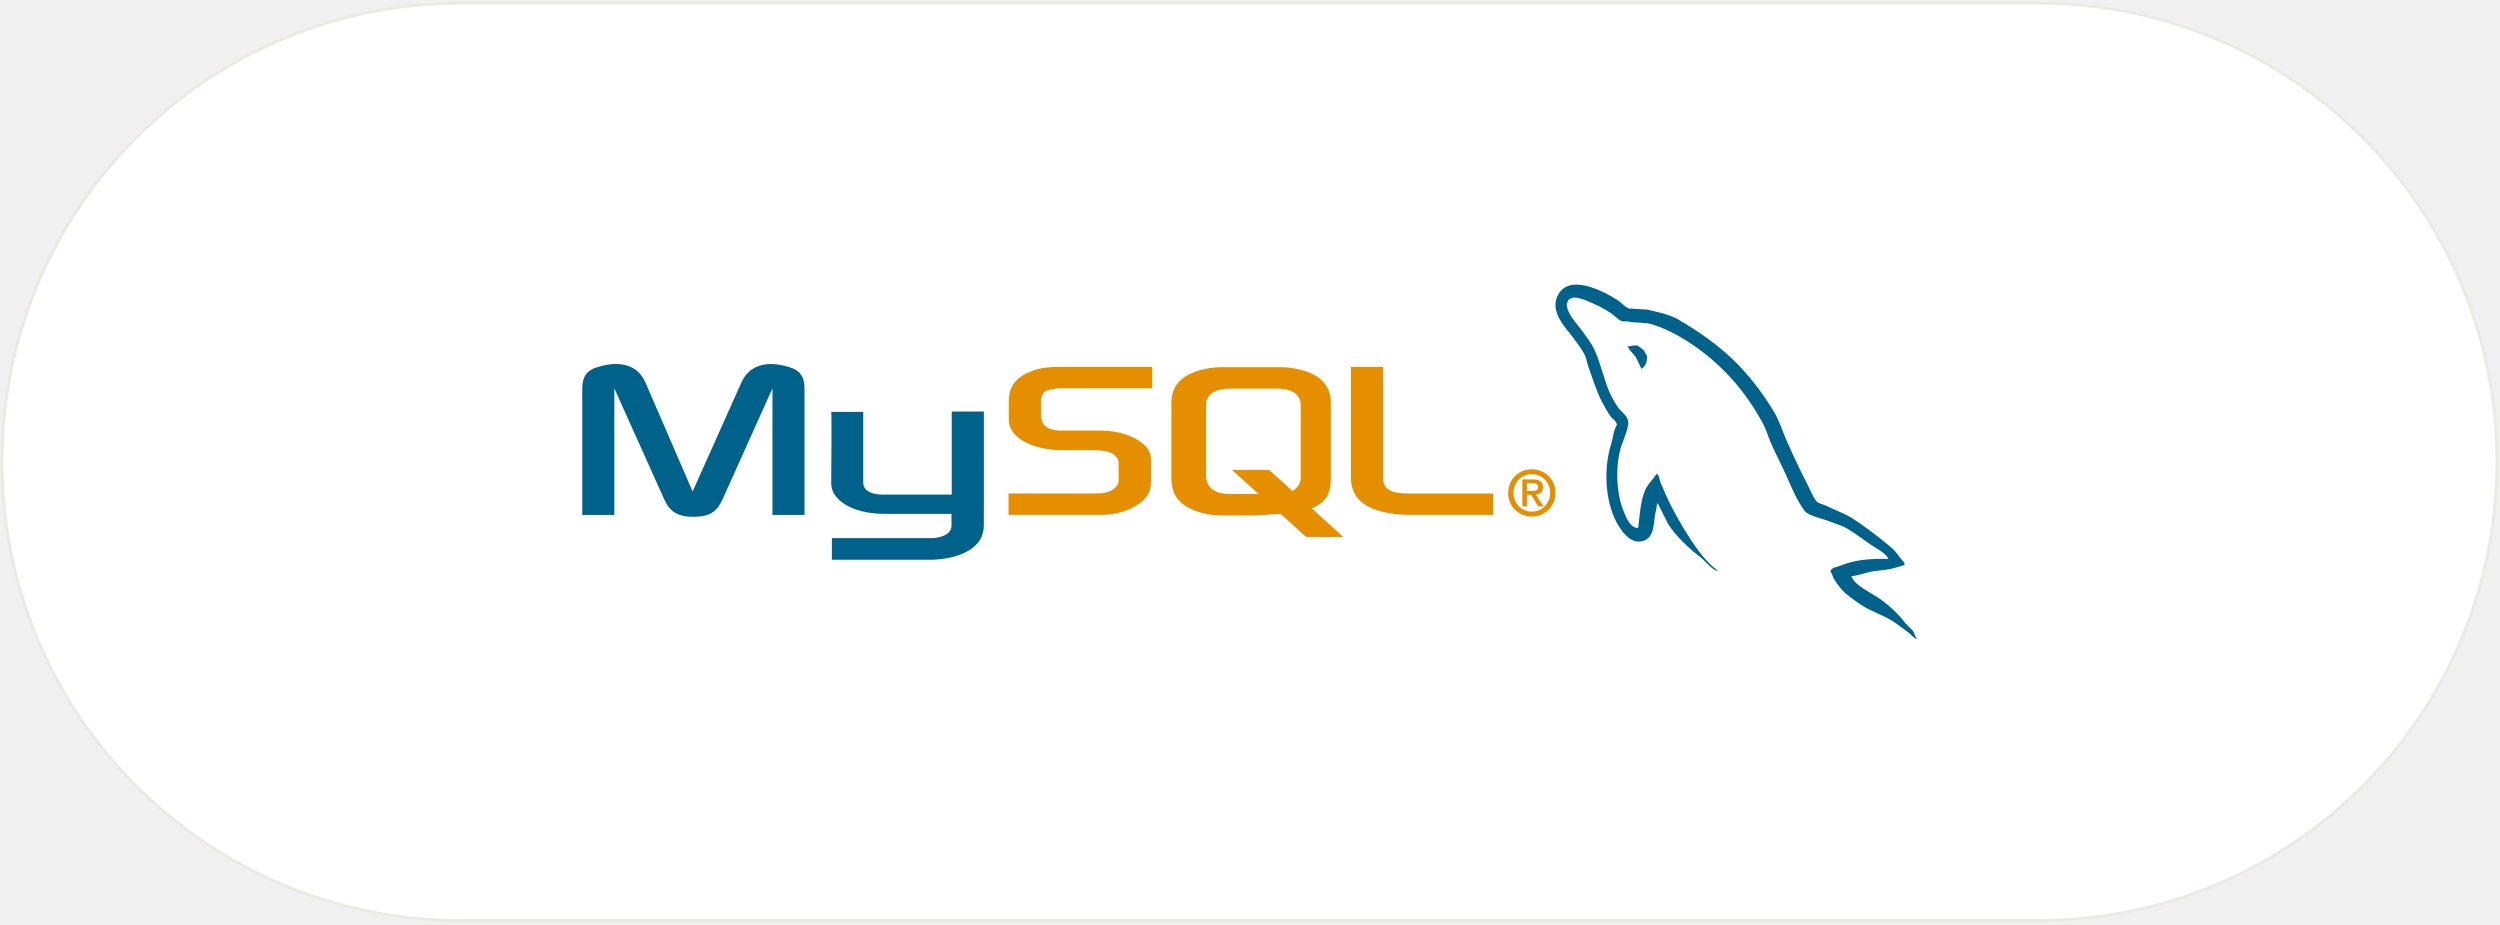
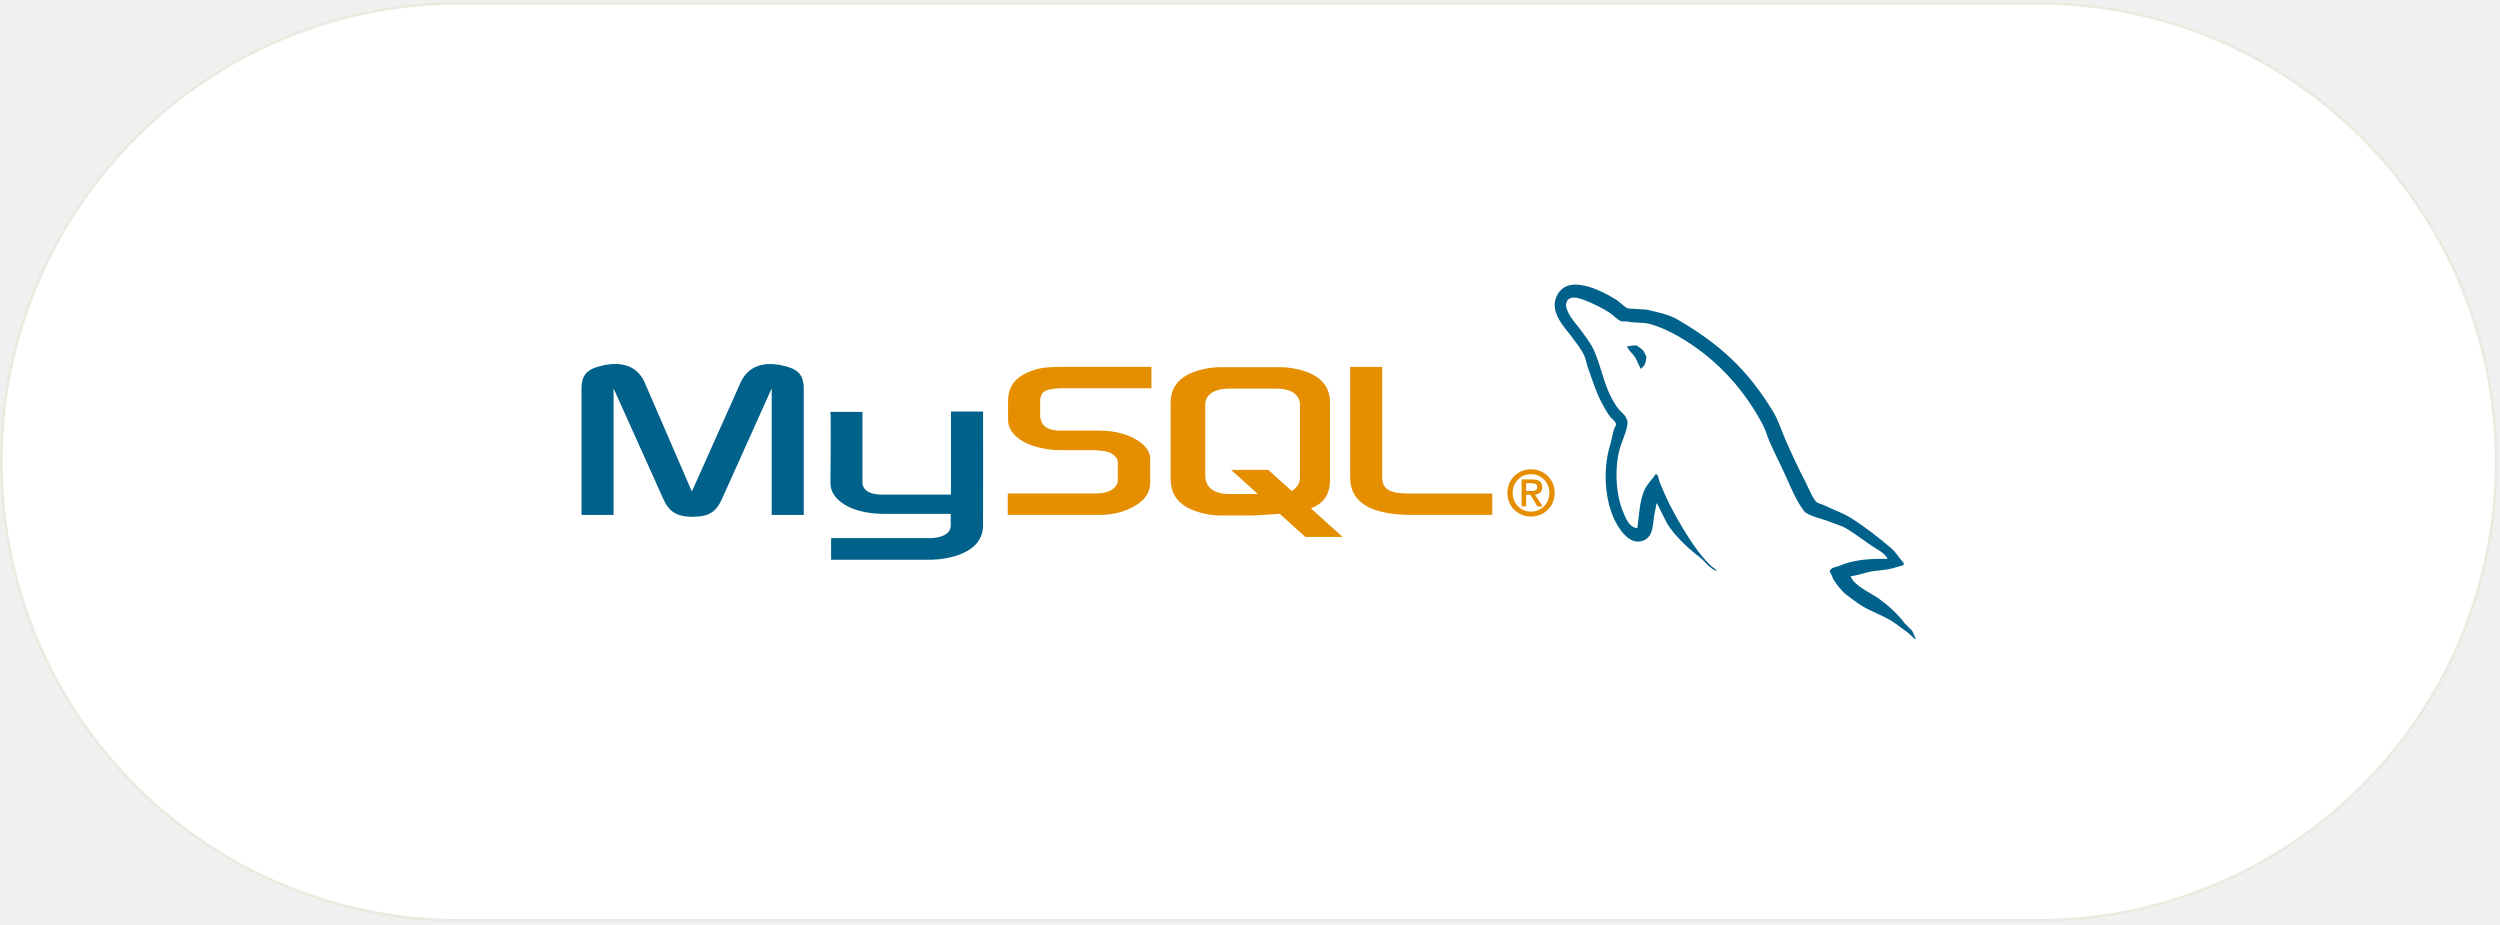
<svg xmlns="http://www.w3.org/2000/svg" width="765" height="283" viewBox="0 0 765 283" fill="none">
-   <path d="M140.961 1.005H623.73c77.496 0 140.319 62.822 140.319 140.317S701.226 281.641 623.73 281.641H140.962C63.467 281.641.644 218.818.644 141.322S63.466 1.005 140.96 1.005" fill="#fff" />
-   <path d="M140.961 1.005H623.73c77.496 0 140.319 62.822 140.319 140.317S701.226 281.641 623.73 281.641H140.962C63.467 281.641.644 218.818.644 141.322S63.466 1.005 140.96 1.005Z" stroke="#ECE9E1" stroke-width=".818" />
+   <path d="M140.727 1.005h482.769c77.495 0 140.318 62.822 140.318 140.317s-62.822 140.319-140.318 140.319H140.728C63.232 281.641.409 218.818.409 141.322S63.232 1.005 140.727 1.005" fill="#fff" />
+   <path d="M140.727 1.005h482.769c77.495 0 140.318 62.822 140.318 140.317s-62.822 140.319-140.318 140.319H140.728C63.232 281.641.409 218.818.409 141.322S63.232 1.005 140.727 1.005Z" stroke="#ECE9E1" stroke-width=".818" />
  <g clip-path="url(#a)">
    <g clip-path="url(#b)">
-       <path d="M178.172 157.56h9.81v-38.726l15.187 33.772c1.791 4.072 4.246 5.534 9.056 5.534s7.168-1.446 8.962-5.534l15.189-33.772v38.741h9.811v-38.677c0-3.773-1.512-5.598-4.624-6.54-7.451-2.326-12.452-.314-14.714 4.717l-14.904 33.33-14.435-33.345c-2.169-5.031-7.263-7.043-14.714-4.716-3.115.943-4.624 2.768-4.624 6.54zm76.169-31.531h9.807v21.344c-.091 1.161.373 3.883 5.747 3.965 2.742.044 21.161 0 21.333 0v-25.416h9.829c.043 0-.01 34.655-.009 34.803.054 8.547-10.605 10.404-15.517 10.548h-30.976v-6.601l31.031-.002c6.314-.669 5.569-3.805 5.569-4.862v-2.574h-20.85c-9.701-.087-15.878-4.322-15.955-9.193-.007-.436.209-21.803-.006-22.014z" fill="#00618A" />
-       <path d="M308.609 157.556h28.205c3.301 0 6.51-.691 9.059-1.887 4.245-1.949 6.32-4.591 6.32-8.05v-7.168c0-2.831-2.358-5.471-6.979-7.232-2.453-.945-5.472-1.447-8.396-1.447h-11.886c-3.961 0-5.848-1.195-6.319-3.836-.095-.314-.095-.581-.095-.881v-4.464c0-.251 0-.504.095-.818.471-2.013 1.509-2.58 4.999-2.908.283 0 .66-.064.945-.064h28.016v-6.539h-27.545c-3.962 0-6.037.252-7.924.817-5.854 1.825-8.402 4.733-8.402 9.764v5.723c0 4.403 5.002 8.176 13.395 9.055.945.063 1.887.126 2.829.126h10.188c.378 0 .756-.001 1.039.063 3.111.252 4.434.818 5.376 1.949.582.581.757 1.134.757 1.745v5.723c0 .692-.472 1.573-1.415 2.326-.849.756-2.264 1.258-4.151 1.384-.378 0-.661.063-1.037.063h-27.074v6.556m104.782-11.382c0 6.729 4.998 10.502 15.092 11.257q1.413.109 2.83.125h25.564v-6.54h-25.753c-5.754 0-7.925-1.447-7.925-4.906v-33.835h-9.81v33.896zm-54.94.34v-23.315c0-5.923 4.159-9.516 12.382-10.65a19 19 0 0 1 2.648-.189h18.622q1.377 0 2.742.189c8.224 1.134 12.382 4.725 12.382 10.65v23.315c0 4.806-1.767 7.378-5.838 9.054l9.664 8.724h-11.391l-7.818-7.058-7.871.499h-10.492c-1.796 0-3.686-.253-5.766-.82-6.253-1.701-9.264-4.978-9.264-10.399m10.59-.581c0 .315.094.629.189 1.009.581 2.71 3.118 4.222 6.979 4.222h8.913l-8.186-7.391h11.39l7.125 6.446c1.316-.701 2.181-1.774 2.472-3.151.094-.314.094-.629.094-.945v-22.355c0-.252 0-.582-.094-.883-.582-2.52-3.12-3.969-6.901-3.969h-14.796c-4.362 0-7.183 1.89-7.183 4.852v22.182z" fill="#E48E00" />
-       <path fill-rule="evenodd" clip-rule="evenodd" d="M461.5 150.833c0 4.322 3.415 7.235 7.235 7.235s7.235-2.913 7.235-7.235-3.415-7.235-7.235-7.235-7.235 2.913-7.235 7.235m12.849 0c0 3.28-2.507 5.731-5.617 5.731-3.143 0-5.617-2.451-5.617-5.731s2.471-5.73 5.617-5.73c3.107 0 5.617 2.45 5.617 5.73m-3.667 4.13h1.62l-2.372-3.626c1.273-.136 2.236-.754 2.236-2.259 0-1.679-1.062-2.372-3.105-2.372h-3.223v8.258h1.39v-3.569h1.292l2.161 3.569zm-3.454-4.729v-2.372h1.6c.83 0 1.834.154 1.834 1.12 0 1.157-.907 1.255-1.95 1.255h-1.484z" fill="#E48E00" />
-       <path d="M577.774 171.034c-6.03-.162-10.638.397-14.575 2.058-1.12.473-2.904.484-3.087 1.887.615.645.712 1.607 1.199 2.4.941 1.522 2.53 3.562 3.945 4.629 1.547 1.168 3.141 2.418 4.803 3.432 2.952 1.8 6.247 2.828 9.088 4.63 1.675 1.061 3.338 2.399 4.973 3.6.807.593 1.352 1.515 2.399 1.886v-.172c-.552-.702-.694-1.667-1.2-2.399l-2.229-2.229c-2.181-2.908-4.946-5.434-7.888-7.547-2.345-1.683-7.596-3.958-8.575-6.688l-.171-.172c1.663-.189 3.61-.789 5.147-1.2 2.578-.69 4.883-.513 7.547-1.199l3.602-1.03v-.686c-1.347-1.381-2.307-3.209-3.774-4.458-3.839-3.272-8.031-6.536-12.345-9.263-2.393-1.512-5.351-2.492-7.888-3.773-.854-.43-2.353-.654-2.916-1.373-1.332-1.698-2.057-3.853-3.085-5.816-2.152-4.144-4.266-8.672-6.174-13.033-1.302-2.973-2.152-5.906-3.772-8.574-7.787-12.802-16.169-20.529-29.151-28.122-2.763-1.614-6.089-2.254-9.605-3.087l-5.659-.343c-1.151-.48-2.35-1.89-3.431-2.574-4.302-2.72-15.334-8.627-18.52-.873-2.011 4.905 3.006 9.69 4.802 12.177 1.259 1.745 2.873 3.698 3.772 5.659.591 1.288.695 2.581 1.201 3.945 1.246 3.344 2.331 7.013 3.943 10.117.814 1.571 1.713 3.226 2.744 4.63.633.863 1.716 1.242 1.886 2.574-1.059 1.483-1.12 3.781-1.716 5.659-2.68 8.451-1.669 18.954 2.229 25.21 1.197 1.919 4.014 6.037 7.889 4.458 3.388-1.382 2.617-5.657 3.601-9.431.218-.858.085-1.484.515-2.058v.172l3.087 6.172c2.283 3.679 6.34 7.525 9.774 10.121 1.782 1.345 3.199 3.671 5.488 4.458v-.172h-.171c-.447-.698-1.145-.984-1.716-1.541-1.342-1.316-2.836-2.952-3.945-4.458-3.126-4.243-5.886-8.885-8.402-13.72-1.201-2.307-2.246-4.853-3.257-7.202-.39-.905-.385-2.274-1.2-2.743-1.109 1.721-2.743 3.111-3.601 5.144-1.373 3.249-1.55 7.209-2.058 11.319-.301.107-.167.033-.343.171-2.388-.576-3.228-3.034-4.115-5.144-2.245-5.337-2.661-13.925-.686-20.064.509-1.587 2.821-6.592 1.886-8.06-.447-1.464-1.92-2.326-2.744-3.431-1.018-1.382-2.039-3.205-2.744-4.802-1.838-4.158-2.696-8.826-4.63-13.032-.925-2.01-2.486-4.043-3.772-5.817-1.422-1.977-3.014-3.437-4.115-5.816-.392-.85-.925-2.21-.343-3.087a1.36 1.36 0 0 1 1.03-1.03c.994-.766 3.766.255 4.801.687 2.748 1.143 5.046 2.23 7.375 3.773 1.12.727 2.249 2.175 3.6 2.574h1.542c2.413.555 5.118.174 7.372.858 3.987 1.211 7.558 3.097 10.804 5.144 9.884 6.241 17.965 15.126 23.493 25.737.89 1.706 1.274 3.336 2.058 5.145 1.58 3.635 3.571 7.406 5.144 10.974 1.57 3.562 3.097 7.154 5.316 10.117 1.166 1.556 5.671 2.394 7.717 3.257 1.435.607 3.785 1.239 5.144 2.058 2.596 1.566 5.112 3.432 7.547 5.147 1.217.858 4.958 2.738 5.145 4.287z" fill="#00618A" />
-       <path fill-rule="evenodd" clip-rule="evenodd" d="M501.099 105.702c-1.256-.023-2.144.137-3.083.343v.171h.171c.598 1.232 1.656 2.024 2.397 3.084l1.714 3.596.171-.171c1.06-.748 1.547-1.944 1.54-3.769-.426-.448-.488-1.008-.857-1.543-.49-.712-1.453-1.115-2.056-1.714z" fill="#00618A" />
+       <path d="M177.938 157.56h9.81v-38.726l15.187 33.772c1.791 4.072 4.245 5.534 9.055 5.534s7.168-1.446 8.963-5.534l15.188-33.772v38.741h9.812v-38.677c0-3.773-1.512-5.598-4.624-6.54-7.452-2.326-12.452-.314-14.714 4.717l-14.904 33.33-14.435-33.345c-2.17-5.031-7.263-7.043-14.715-4.716-3.114.943-4.623 2.768-4.623 6.54zm76.169-31.531h9.807v21.344c-.091 1.161.372 3.883 5.746 3.965 2.743.044 21.162 0 21.333 0v-25.416h9.829c.044 0-.01 34.655-.008 34.803.054 8.547-10.606 10.404-15.517 10.548h-30.976v-6.601l31.031-.002c6.313-.669 5.569-3.805 5.569-4.862v-2.574H270.07c-9.701-.087-15.877-4.322-15.954-9.193-.008-.436.209-21.803-.006-22.014z" fill="#00618A" />
+       <path d="M308.375 157.556h28.205c3.3 0 6.509-.691 9.058-1.887 4.246-1.949 6.321-4.591 6.321-8.05v-7.168c0-2.831-2.359-5.471-6.98-7.232-2.452-.945-5.471-1.447-8.395-1.447h-11.886c-3.961 0-5.848-1.195-6.319-3.836-.095-.314-.095-.581-.095-.881v-4.464c0-.251 0-.504.095-.818.471-2.013 1.509-2.58 4.998-2.908.284 0 .66-.064.945-.064h28.016v-6.539h-27.544c-3.963 0-6.037.252-7.925.817-5.854 1.825-8.401 4.733-8.401 9.764v5.723c0 4.403 5.002 8.176 13.394 9.055.945.063 1.888.126 2.83.126h10.188c.378 0 .756 0 1.038.063 3.112.252 4.435.818 5.377 1.949.582.581.756 1.134.756 1.745v5.723c0 .692-.471 1.573-1.415 2.326-.849.756-2.263 1.258-4.151 1.384-.378 0-.66.063-1.036.063h-27.074v6.556m104.781-11.382c0 6.729 4.999 10.502 15.093 11.257q1.412.109 2.829.125h25.564v-6.54h-25.753c-5.753 0-7.924-1.447-7.924-4.906v-33.835h-9.81v33.896zm-54.939.34v-23.315c0-5.923 4.158-9.516 12.382-10.65a19 19 0 0 1 2.648-.189h18.621c.917 0 1.834.063 2.742.189 8.224 1.134 12.383 4.725 12.383 10.65v23.315c0 4.806-1.767 7.378-5.838 9.054l9.663 8.724h-11.391l-7.818-7.058-7.87.499h-10.492c-1.796 0-3.686-.253-5.767-.82-6.252-1.701-9.263-4.978-9.263-10.399m10.589-.581c0 .315.095.629.189 1.009.582 2.71 3.119 4.222 6.979 4.222h8.913l-8.186-7.391h11.391l7.125 6.446c1.316-.701 2.181-1.774 2.472-3.151.094-.314.094-.629.094-.945v-22.355c0-.252 0-.582-.094-.883-.582-2.52-3.121-3.969-6.901-3.969h-14.796c-4.362 0-7.183 1.89-7.183 4.852v22.182z" fill="#E48E00" />
+       <path fill-rule="evenodd" clip-rule="evenodd" d="M461.266 150.833c0 4.322 3.415 7.235 7.235 7.235s7.235-2.913 7.235-7.235-3.415-7.235-7.235-7.235-7.235 2.913-7.235 7.235m12.849 0c0 3.28-2.507 5.731-5.617 5.731-3.143 0-5.617-2.451-5.617-5.731s2.471-5.73 5.617-5.73c3.107 0 5.617 2.45 5.617 5.73m-3.667 4.13h1.619l-2.372-3.626c1.274-.136 2.237-.754 2.237-2.259 0-1.679-1.062-2.372-3.105-2.372h-3.224v8.258h1.39v-3.569h1.292l2.161 3.569zm-3.455-4.729v-2.372h1.601c.829 0 1.833.154 1.833 1.12 0 1.157-.906 1.255-1.95 1.255h-1.484z" fill="#E48E00" />
+       <path d="M577.54 171.034c-6.03-.162-10.638.397-14.576 2.058-1.119.473-2.904.484-3.087 1.887.615.645.713 1.607 1.2 2.4.941 1.522 2.53 3.562 3.945 4.629 1.547 1.168 3.141 2.418 4.803 3.432 2.951 1.8 6.246 2.828 9.088 4.63 1.675 1.061 3.338 2.399 4.972 3.6.807.593 1.353 1.515 2.4 1.886v-.172c-.553-.702-.694-1.667-1.2-2.399l-2.229-2.229c-2.181-2.908-4.947-5.434-7.888-7.547-2.346-1.683-7.596-3.958-8.575-6.688l-.172-.172c1.664-.189 3.611-.789 5.148-1.2 2.578-.69 4.883-.513 7.546-1.199l3.602-1.03v-.686c-1.346-1.381-2.306-3.209-3.773-4.458-3.839-3.272-8.031-6.536-12.345-9.263-2.394-1.512-5.351-2.492-7.889-3.773-.853-.43-2.352-.654-2.915-1.373-1.332-1.698-2.058-3.853-3.086-5.816-2.152-4.144-4.266-8.672-6.174-13.033-1.301-2.973-2.152-5.906-3.771-8.574-7.787-12.802-16.17-20.529-29.152-28.122-2.763-1.614-6.088-2.254-9.604-3.087l-5.659-.343c-1.152-.48-2.35-1.89-3.432-2.574-4.301-2.72-15.333-8.627-18.519-.873-2.011 4.905 3.006 9.69 4.801 12.177 1.26 1.745 2.874 3.698 3.772 5.659.592 1.288.695 2.581 1.201 3.945 1.247 3.344 2.331 7.013 3.944 10.117.814 1.571 1.713 3.226 2.744 4.63.632.863 1.715 1.242 1.886 2.574-1.059 1.483-1.12 3.781-1.716 5.659-2.68 8.451-1.669 18.954 2.229 25.21 1.197 1.919 4.013 6.037 7.888 4.458 3.388-1.382 2.618-5.657 3.602-9.431.218-.858.084-1.484.515-2.058v.172l3.087 6.172c2.283 3.679 6.34 7.525 9.774 10.121 1.781 1.345 3.199 3.671 5.488 4.458v-.172h-.172c-.446-.698-1.144-.984-1.716-1.541-1.342-1.316-2.835-2.952-3.945-4.458-3.126-4.243-5.886-8.885-8.401-13.72-1.201-2.307-2.247-4.853-3.257-7.202-.39-.905-.386-2.274-1.2-2.743-1.109 1.721-2.744 3.111-3.602 5.144-1.372 3.249-1.55 7.209-2.057 11.319-.301.107-.167.033-.343.171-2.388-.576-3.228-3.034-4.115-5.144-2.246-5.337-2.661-13.925-.687-20.064.509-1.587 2.821-6.592 1.886-8.06-.446-1.464-1.919-2.326-2.744-3.431-1.018-1.382-2.038-3.205-2.743-4.802-1.838-4.158-2.696-8.826-4.63-13.032-.925-2.01-2.487-4.043-3.772-5.817-1.422-1.977-3.014-3.437-4.115-5.816-.393-.85-.925-2.21-.343-3.087a1.35 1.35 0 0 1 1.029-1.03c.995-.766 3.766.255 4.802.687 2.748 1.143 5.045 2.23 7.375 3.773 1.119.727 2.249 2.175 3.6 2.574h1.541c2.414.555 5.119.174 7.372.858 3.987 1.211 7.559 3.097 10.804 5.144 9.885 6.241 17.965 15.126 23.494 25.737.89 1.706 1.273 3.336 2.057 5.145 1.581 3.635 3.571 7.406 5.145 10.974 1.57 3.562 3.097 7.154 5.316 10.117 1.166 1.556 5.671 2.394 7.717 3.257 1.435.607 3.784 1.239 5.144 2.058 2.596 1.566 5.111 3.432 7.547 5.147 1.217.858 4.958 2.738 5.144 4.287z" fill="#00618A" />
+       <path fill-rule="evenodd" clip-rule="evenodd" d="M500.865 105.702c-1.257-.023-2.144.137-3.084.343v.171h.172c.598 1.232 1.655 2.024 2.396 3.084l1.714 3.596.172-.171c1.06-.748 1.546-1.944 1.539-3.769-.425-.448-.488-1.008-.857-1.543-.489-.712-1.452-1.115-2.055-1.714z" fill="#00618A" />
    </g>
  </g>
  <defs>
    <clipPath id="a">
-       <path fill="#fff" d="M174.715 87.095h415.263V195.55H174.715z" />
+       <path fill="#fff" d="M174.48 87.095h415.263V195.55H174.48z" />
    </clipPath>
    <clipPath id="b">
-       <path fill="#fff" d="M174.715 87.095h415.263V195.55H174.715z" />
+       <path fill="#fff" d="M174.48 87.095h415.263V195.55H174.48z" />
    </clipPath>
  </defs>
</svg>
